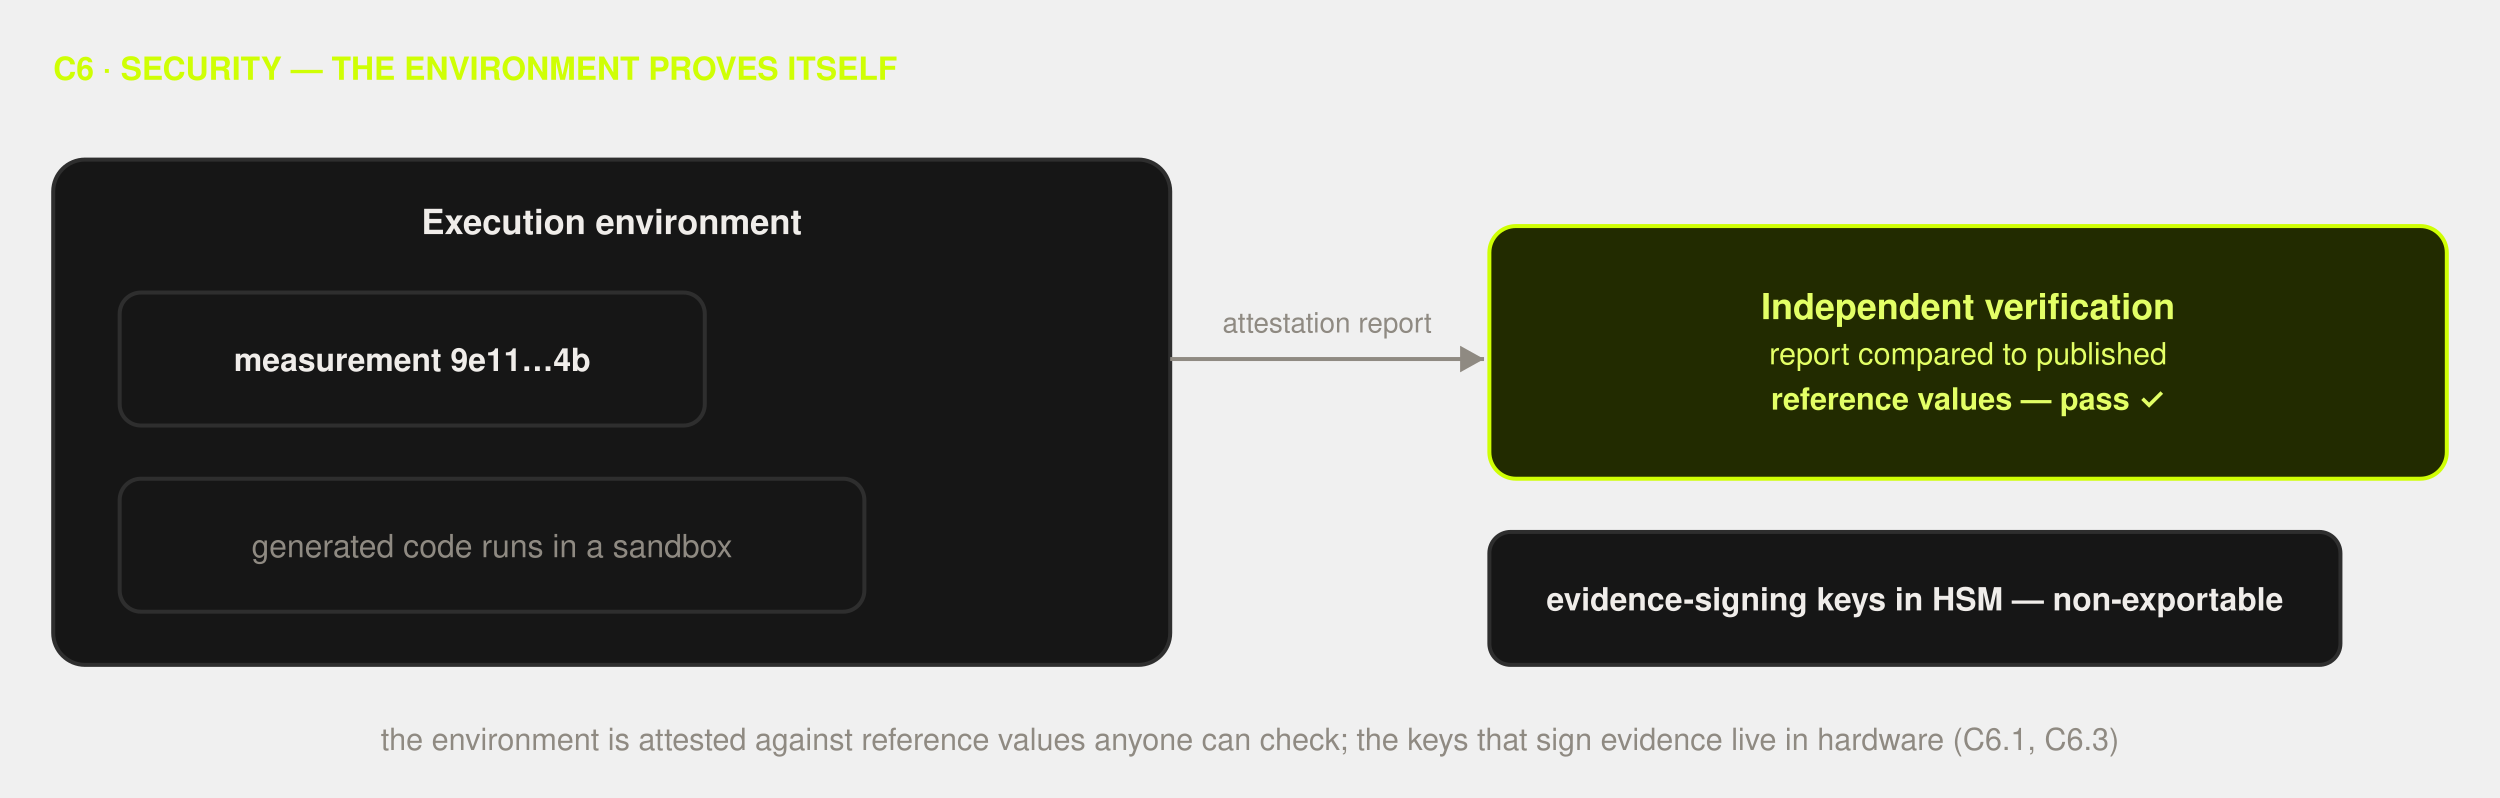
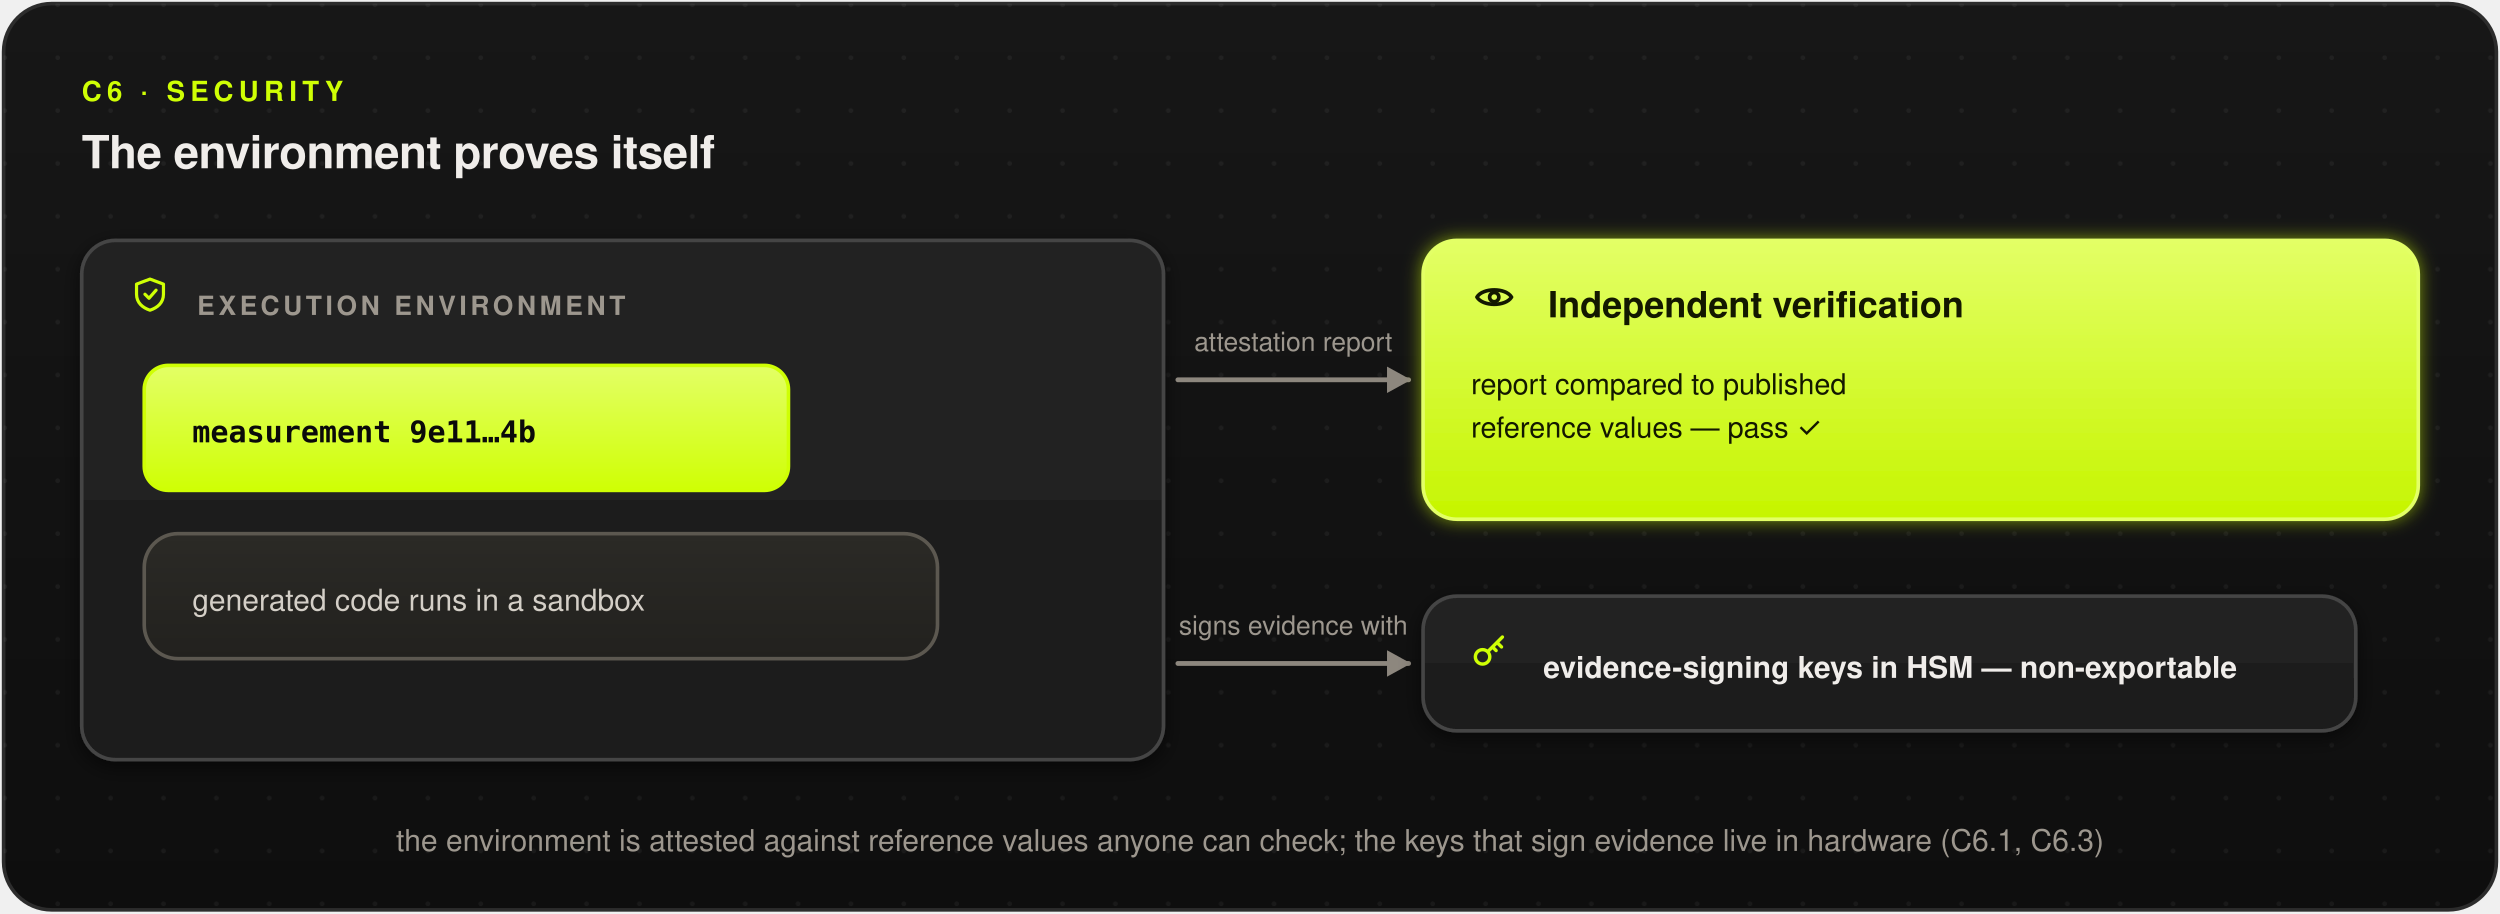
- <svg xmlns="http://www.w3.org/2000/svg" width="940" height="300" viewBox="0 0 940 300" font-family="Montserrat,'Source Sans 3',-apple-system,'Segoe UI',Helvetica,Arial,sans-serif">
-   <text x="20" y="30" font-size="12" fill="#cfff04" font-weight="600" text-anchor="start">C6 · SECURITY — THE ENVIRONMENT PROVES ITSELF</text>
-   <rect x="20" y="60" width="420" height="190" rx="12" fill="#161616" stroke="#2e2e2e" stroke-width="1.5" />
-   <text x="230" y="88" font-size="13" fill="#f0edea" font-weight="600" text-anchor="middle">Execution environment</text>
-   <rect x="45" y="110" width="220" height="50" rx="8" fill="#161616" stroke="#2e2e2e" stroke-width="1.5" />
-   <text x="155.0" y="139.5" font-size="12" fill="#f0edea" font-weight="600" text-anchor="middle">measurement 9e11…4b</text>
-   <rect x="45" y="180" width="280" height="50" rx="8" fill="#161616" stroke="#2e2e2e" stroke-width="1.5" />
-   <text x="185.0" y="209.5" font-size="12" fill="#8f8a82" text-anchor="middle">generated code runs in a sandbox</text>
-   <line x1="440" y1="135" x2="558" y2="135" stroke="#8f8a82" stroke-width="1.5" />
-   <polygon points="558,135 549,130 549,140" fill="#8f8a82" />
-   <text x="499" y="125" font-size="10.5" fill="#8f8a82" text-anchor="middle">attestation report</text>
-   <rect x="560" y="85" width="360" height="95" rx="10" fill="#222b00" stroke="#cfff04" stroke-width="1.5" />
-   <text x="740.0" y="120.0" font-size="13.5" fill="#e3ff66" font-weight="600" text-anchor="middle">Independent verification</text>
-   <text x="740.0" y="137.0" font-size="11.5" fill="#e3ff66" text-anchor="middle">report compared to published</text>
-   <text x="740.0" y="154.0" font-size="11.5" fill="#e3ff66" font-weight="600" text-anchor="middle">reference values — pass ✓</text>
-   <rect x="560" y="200" width="320" height="50" rx="8" fill="#161616" stroke="#2e2e2e" stroke-width="1.5" />
-   <text x="720.0" y="229.5" font-size="12" fill="#f0edea" font-weight="600" text-anchor="middle">evidence-signing keys in HSM — non-exportable</text>
-   <text x="470" y="282" font-size="11.5" fill="#8f8a82" text-anchor="middle">the environment is attested against reference values anyone can check; the keys that sign evidence live in hardware (C6.1, C6.3)</text>
+ <svg xmlns="http://www.w3.org/2000/svg" width="1040" height="380" viewBox="0 0 1040 380" font-family="Montserrat,'Source Sans 3',-apple-system,'Segoe UI',Helvetica,Arial,sans-serif">
+   <defs>
+     <linearGradient id="gPanel" x1="0" y1="0" x2="0" y2="1">
+       <stop offset="0" stop-color="#171717" />
+       <stop offset="1" stop-color="#0e0e0e" />
+     </linearGradient>
+     <linearGradient id="gCard" x1="0" y1="0" x2="0" y2="1">
+       <stop offset="0" stop-color="#242424" />
+       <stop offset="1" stop-color="#1b1b1b" />
+     </linearGradient>
+     <linearGradient id="gWarm" x1="0" y1="0" x2="0" y2="1">
+       <stop offset="0" stop-color="#2b2a26" />
+       <stop offset="1" stop-color="#22211e" />
+     </linearGradient>
+     <linearGradient id="gLime" x1="0" y1="0" x2="0" y2="1">
+       <stop offset="0" stop-color="#e3ff66" />
+       <stop offset="1" stop-color="#c6f500" />
+     </linearGradient>
+     <linearGradient id="gTint" x1="0" y1="0" x2="0" y2="1">
+       <stop offset="0" stop-color="#2a3608" />
+       <stop offset="1" stop-color="#1e2704" />
+     </linearGradient>
+     <linearGradient id="gRed" x1="0" y1="0" x2="0" y2="1">
+       <stop offset="0" stop-color="#361417" />
+       <stop offset="1" stop-color="#280f12" />
+     </linearGradient>
+     <linearGradient id="gInk" x1="0" y1="0" x2="0" y2="1">
+       <stop offset="0" stop-color="#e3ff66" />
+       <stop offset="1" stop-color="#cfff04" />
+     </linearGradient>
+     <linearGradient id="gGate" x1="0" y1="0" x2="0" y2="1">
+       <stop offset="0" stop-color="#222222" />
+       <stop offset="1" stop-color="#151515" />
+     </linearGradient>
+     <filter id="fShadow" x="-30%" y="-30%" width="160%" height="170%">
+       <feDropShadow dx="0" dy="2.5" stdDeviation="4" flood-color="#000000" flood-opacity="0.55" />
+     </filter>
+     <filter id="fGlow" x="-60%" y="-60%" width="220%" height="220%">
+       <feDropShadow dx="0" dy="0" stdDeviation="3.5" flood-color="#cfff04" flood-opacity="0.55" />
+     </filter>
+     <pattern id="pGrid" width="22" height="22" patternUnits="userSpaceOnUse">
+       <circle cx="2" cy="2" r="1" fill="#ffffff" opacity="0.05" />
+     </pattern>
+   </defs>
+   <rect x="1.5" y="1.5" width="1037" height="377" rx="20" fill="url(#gPanel)" stroke="#2c2c2c" stroke-width="1.5" />
+   <rect x="1.5" y="1.5" width="1037" height="377" rx="20" fill="url(#pGrid)" />
+   <text x="34" y="42" font-size="11.5" font-weight="700" letter-spacing="2.2" fill="#cfff04">C6 · SECURITY</text>
+   <text x="34" y="70" font-size="19" font-weight="700" letter-spacing="-0.2" fill="#f0edea">The environment proves itself</text>
+   <rect x="34" y="100" width="450" height="216" rx="14" fill="url(#gCard)" stroke="#454545" stroke-width="1.5" filter="url(#fShadow)" />
+   <g transform="translate(54,114) scale(0.7)" fill="none" stroke="#cfff04" stroke-width="1.9" stroke-linecap="round" stroke-linejoin="round">
+     <path d="M12 3 L20 6 V12 C20 17 16.5 20 12 21.5 C7.5 20 4 17 4 12 V6 Z" />
+     <path d="M9 12 L11.4 14.4 L15.6 9.6" />
+   </g>
+   <text x="82" y="131" font-size="11" fill="#9d978e" text-anchor="start" font-weight="700" letter-spacing="1.5">EXECUTION ENVIRONMENT</text>
+   <rect x="60" y="152" width="268" height="52" rx="10" fill="url(#gInk)" stroke="#cfff04" stroke-width="1.5" />
+   <text x="80" y="184" font-size="12.5" fill="#0a0a0a" text-anchor="start" font-weight="700" font-family="ui-monospace,'SF Mono',Menlo,Consolas,monospace">measurement 9e11…4b</text>
+   <rect x="60" y="222" width="330" height="52" rx="14" fill="url(#gWarm)" stroke="#5c5850" stroke-width="1.5" />
+   <text x="80" y="254" font-size="12.5" fill="#d4cfc7" text-anchor="start">generated code runs in a sandbox</text>
+   <line x1="490" y1="158" x2="586" y2="158" stroke="#8d877e" stroke-width="2" stroke-linecap="round" />
+   <polygon points="587,158 577,152.5 577,163.5" fill="#8d877e" />
+   <text x="538" y="146" font-size="11" fill="#9d978e" text-anchor="middle">attestation report</text>
+   <rect x="592" y="100" width="414" height="116" rx="14" fill="url(#gLime)" stroke="#e3ff66" stroke-width="1.5" filter="url(#fGlow)" />
+   <g transform="translate(612,114) scale(0.8)" fill="none" stroke="#131800" stroke-width="1.9" stroke-linecap="round" stroke-linejoin="round">
+     <path d="M3 12 C6 7 18 7 21 12 C18 17 6 17 3 12 Z" />
+     <path d="M12 12 m-2.4 0 a2.4 2.4 0 1 0 4.8 0 a2.4 2.4 0 1 0 -4.8 0" />
+   </g>
+   <text x="644" y="132" font-size="15" fill="#131800" text-anchor="start" font-weight="700">Independent verification</text>
+   <text x="612" y="164" font-size="12" fill="#131800" text-anchor="start">report compared to published</text>
+   <text x="612" y="182" font-size="12" fill="#131800" text-anchor="start">reference values — pass ✓</text>
+   <line x1="490" y1="276" x2="586" y2="276" stroke="#8d877e" stroke-width="2" stroke-linecap="round" />
+   <polygon points="587,276 577,270.5 577,281.5" fill="#8d877e" />
+   <text x="538" y="264" font-size="11" fill="#9d978e" text-anchor="middle">signs evidence with</text>
+   <rect x="592" y="248" width="388" height="56" rx="14" fill="url(#gCard)" stroke="#454545" stroke-width="1.5" filter="url(#fShadow)" />
+   <g transform="translate(610,262) scale(0.75)" fill="none" stroke="#cfff04" stroke-width="1.9" stroke-linecap="round" stroke-linejoin="round">
+     <path d="M9 15 m-4 0 a4 4 0 1 0 8 0 a4 4 0 1 0 -8 0" />
+     <path d="M12.5 11.5 L20 4 M17 7 L19.5 9.5 M14.5 9.5 L16.5 11.5" />
+   </g>
+   <text x="642" y="282" font-size="12.5" fill="#f0edea" text-anchor="start" font-weight="700">evidence-signing keys in HSM — non-exportable</text>
+   <text x="520.0" y="354" font-size="12.5" fill="#9d978e" text-anchor="middle">the environment is attested against reference values anyone can check; the keys that sign evidence live in hardware (C6.1, C6.3)</text>
</svg>
